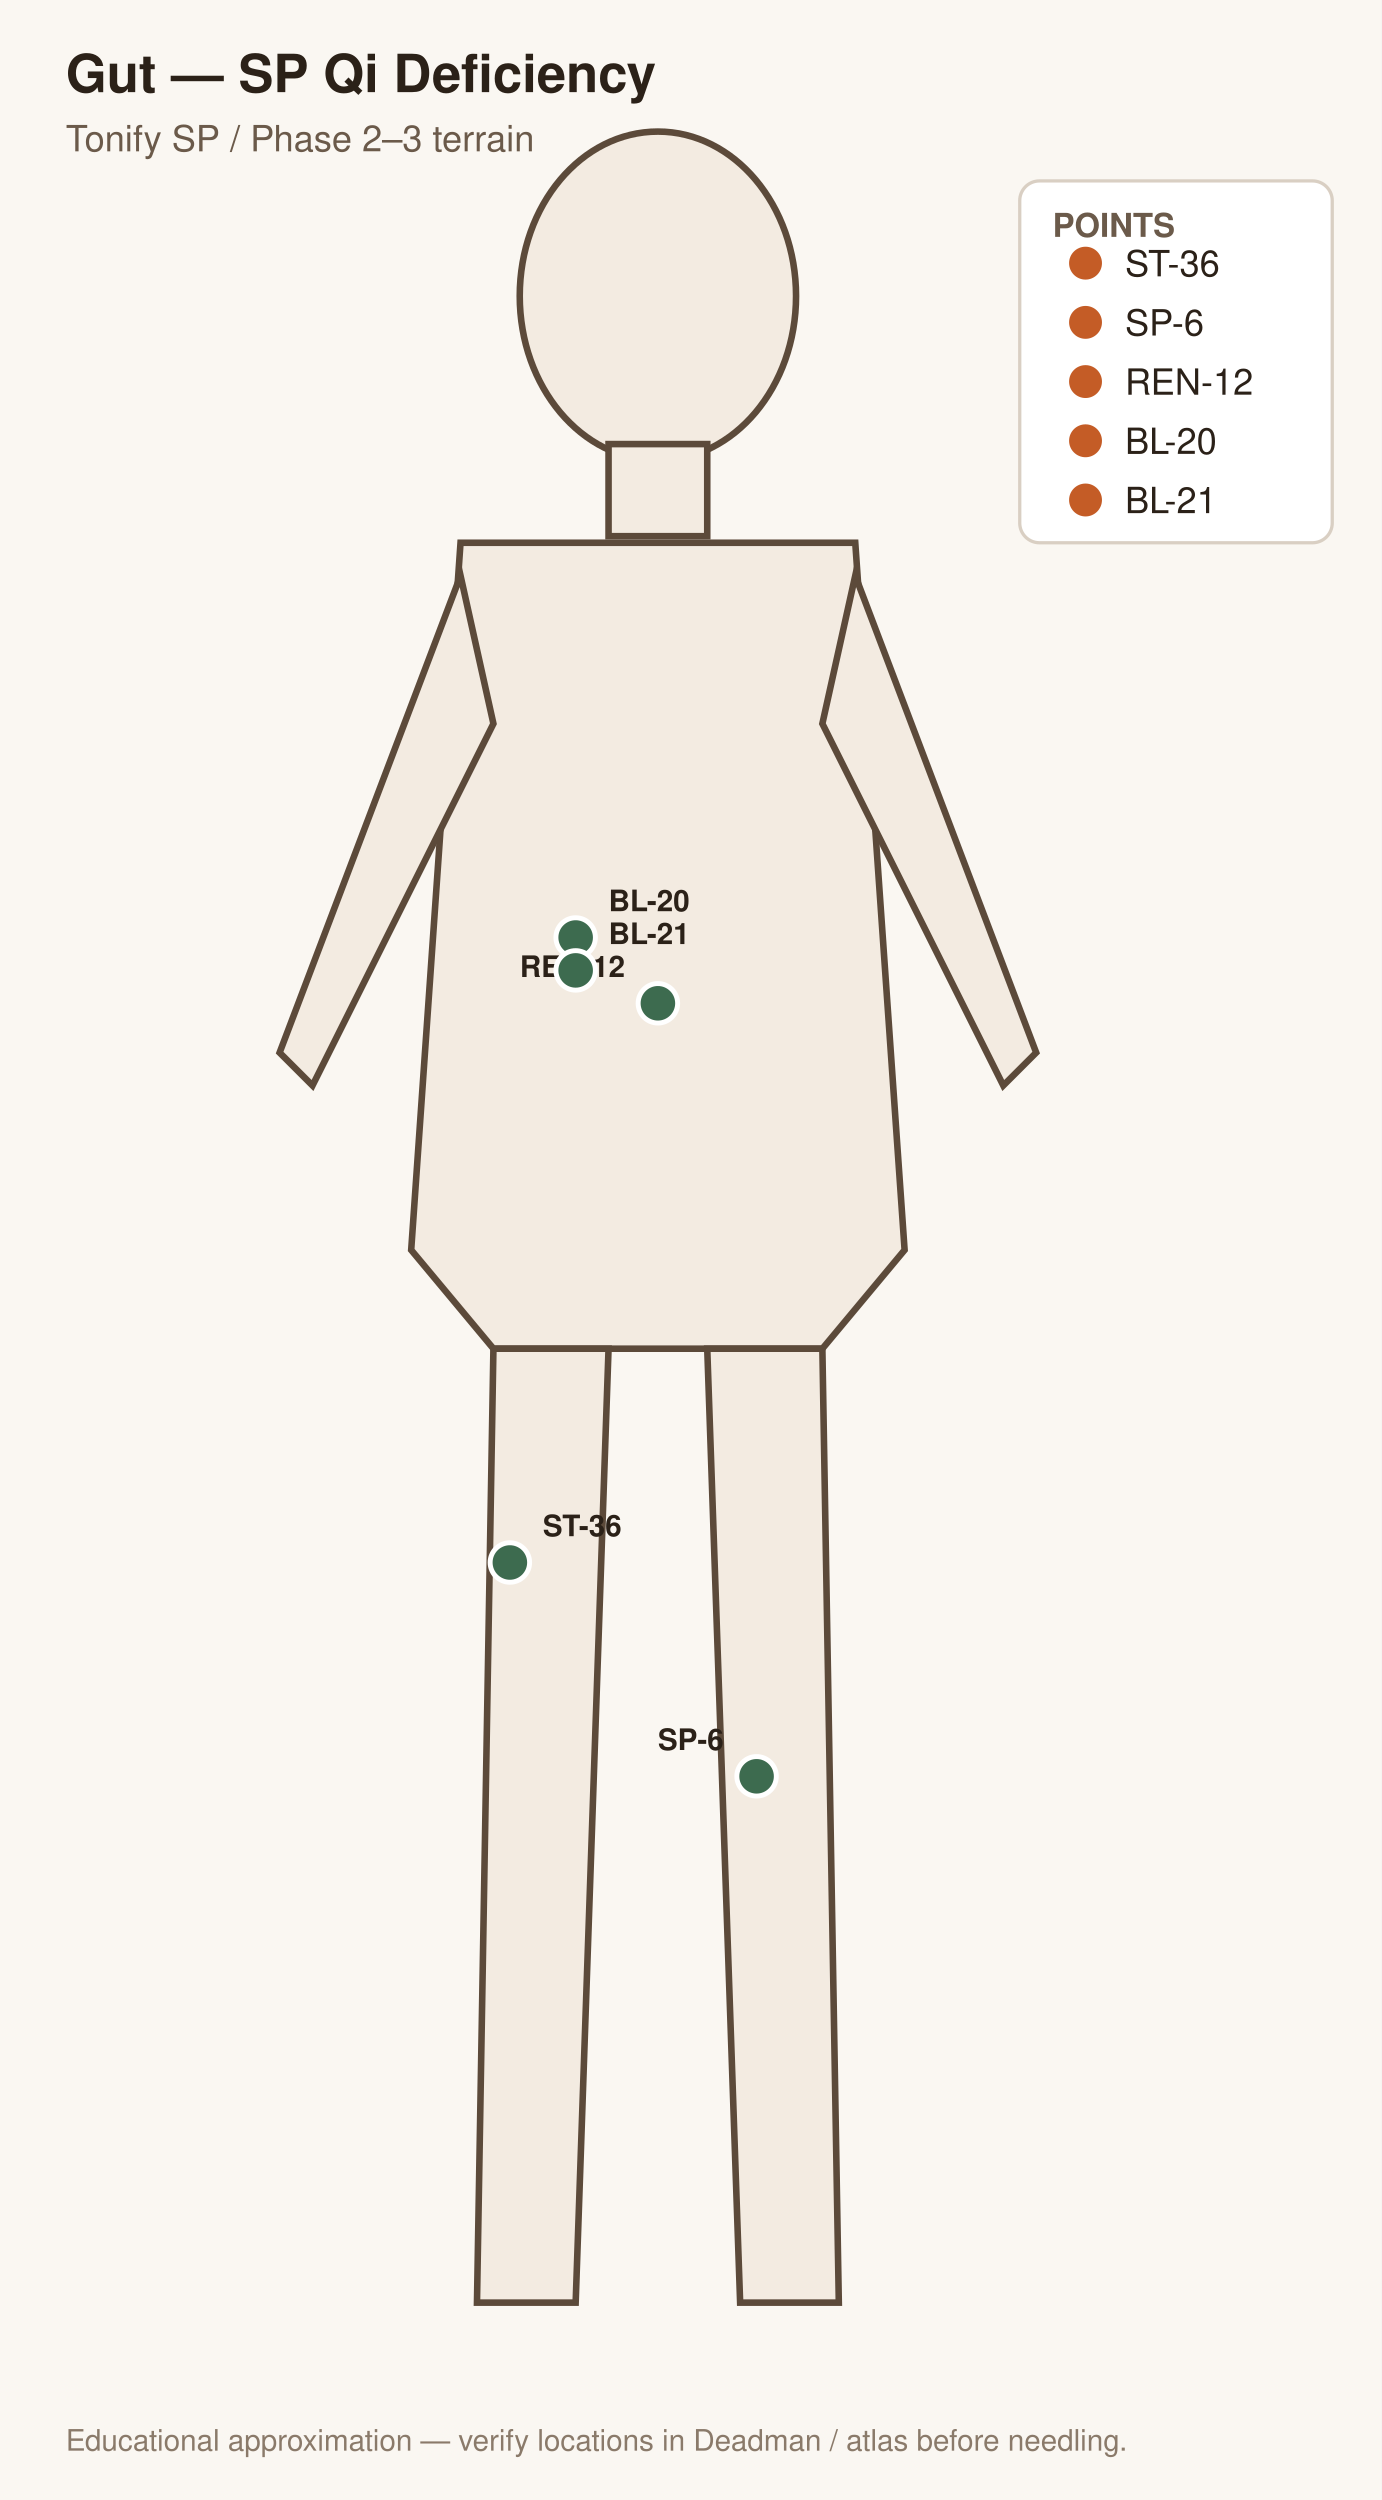
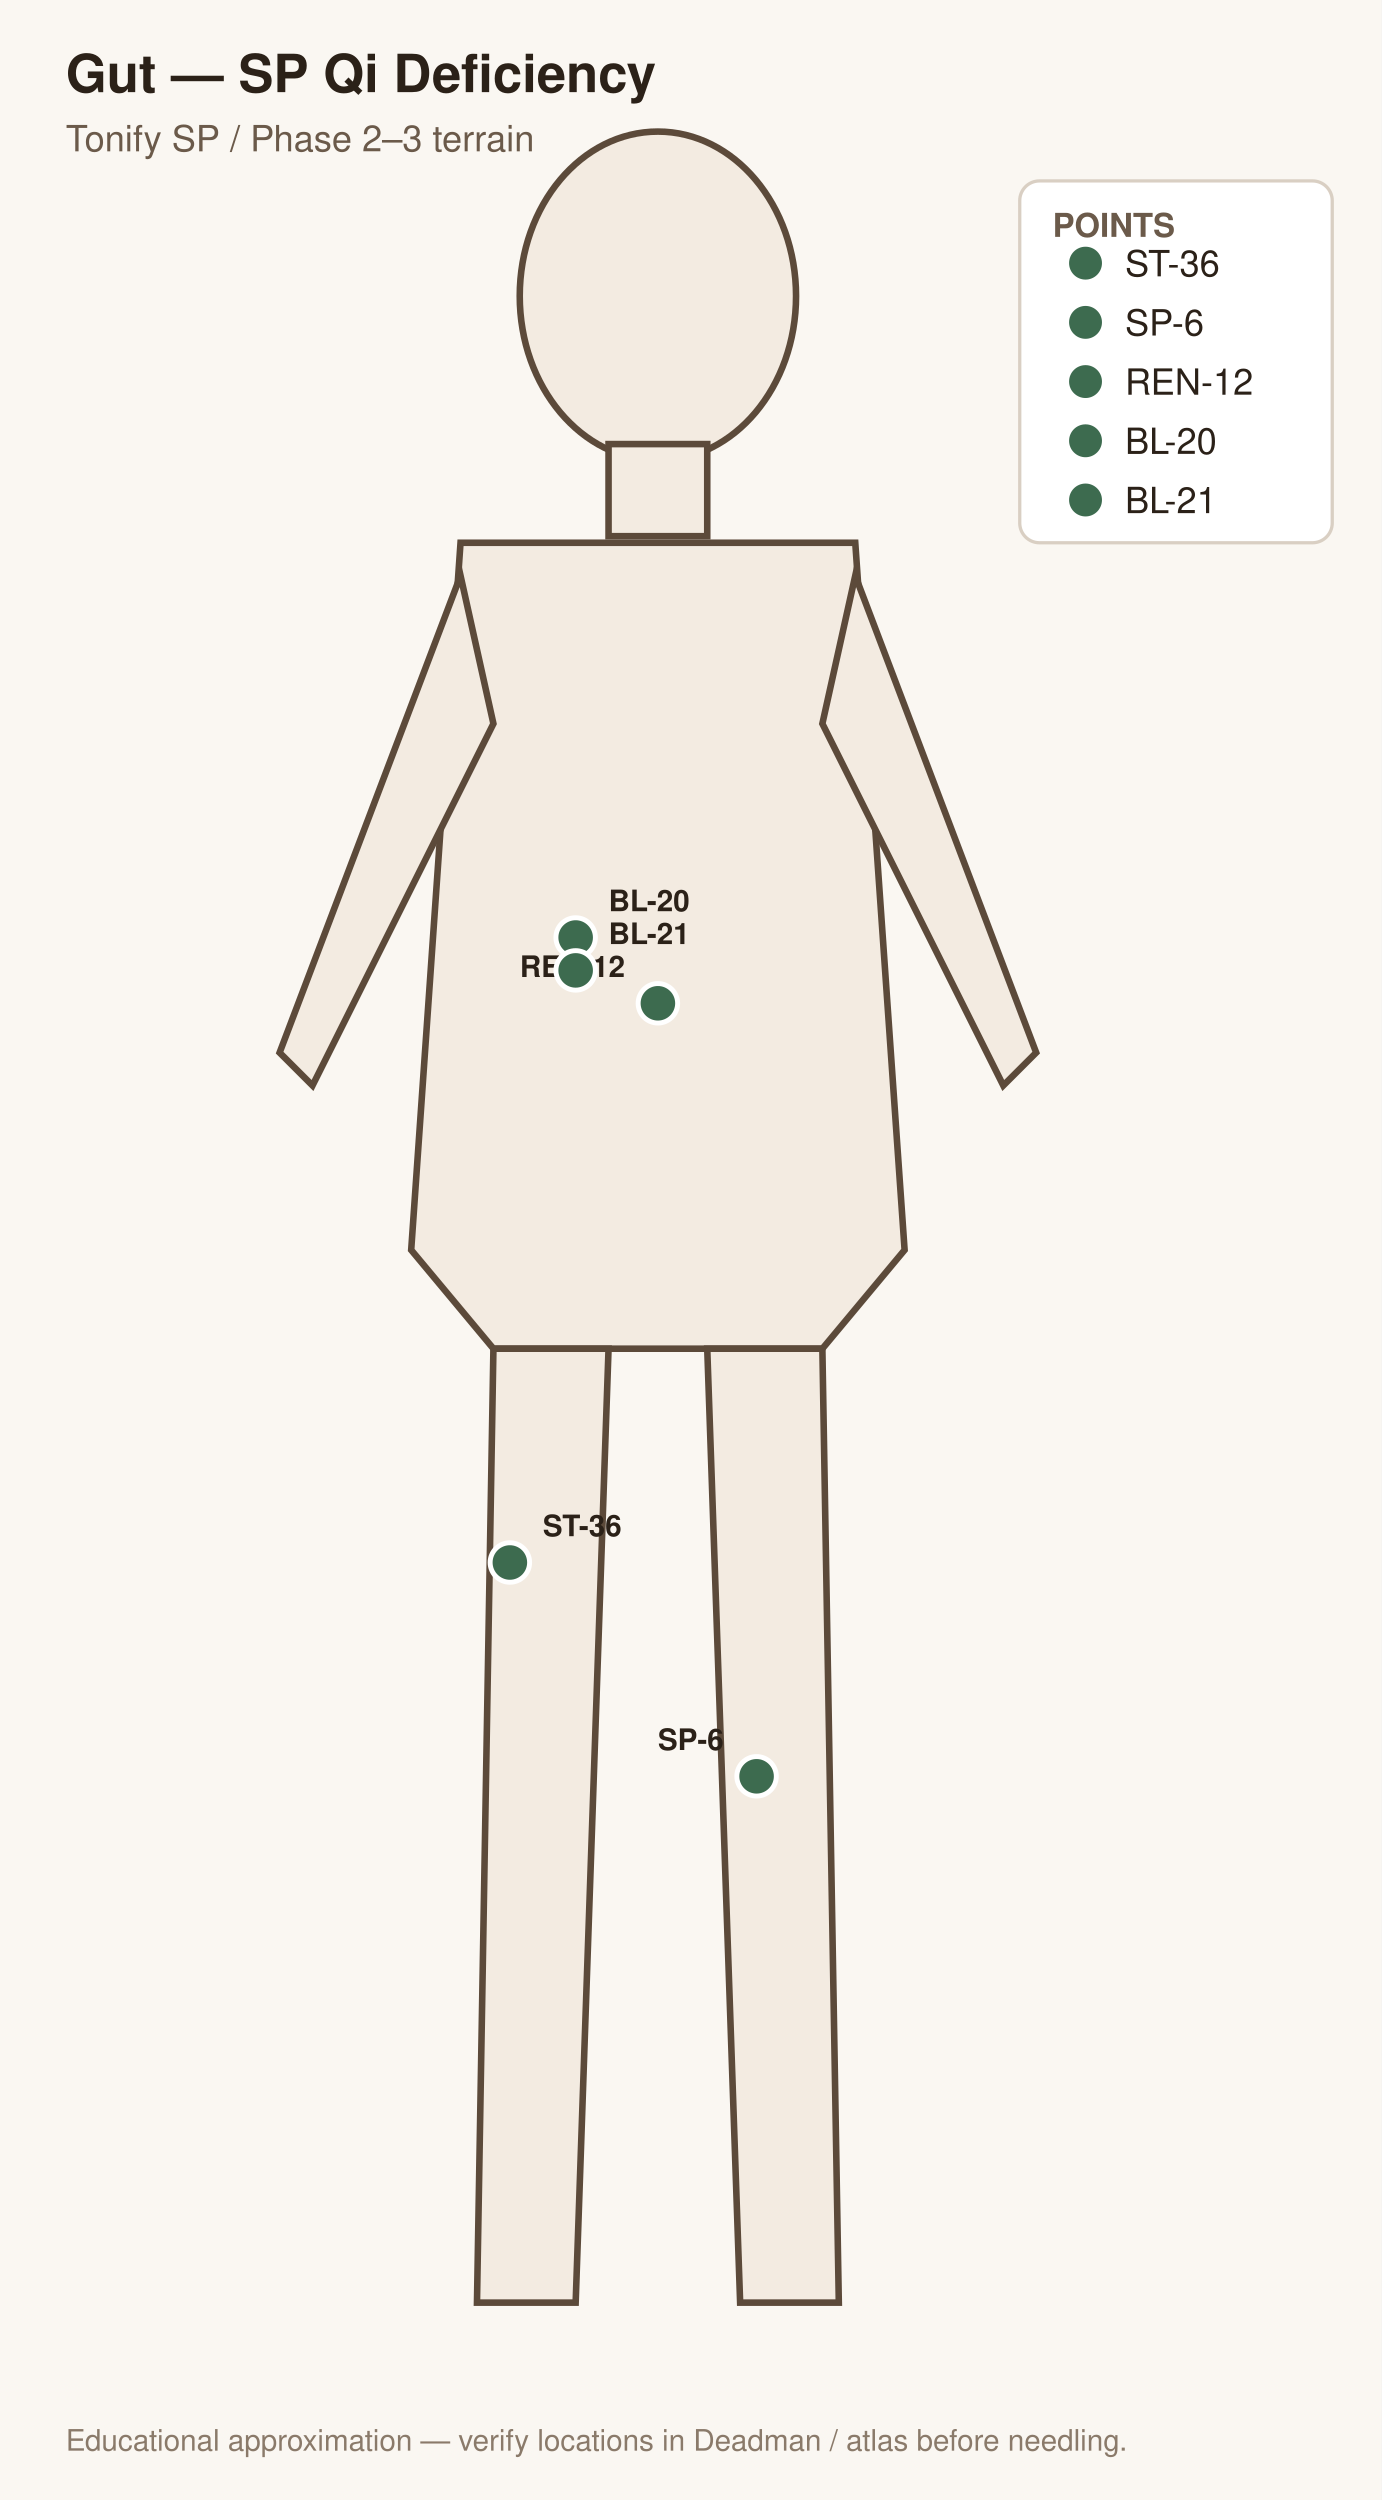
<svg xmlns="http://www.w3.org/2000/svg" viewBox="0 0 420 760" width="420" height="760">
  <rect width="420" height="760" fill="#faf7f2" />
  <text x="20" y="28" font-family="Helvetica,Arial,sans-serif" font-size="16" font-weight="700" fill="#2b2118">Gut — SP Qi Deficiency</text>
  <text x="20" y="46" font-family="Helvetica,Arial,sans-serif" font-size="11" fill="#6b5a4a">Tonify SP / Phase 2–3 terrain</text>
  <g transform="translate(0,20)">
    <ellipse cx="200" cy="70" rx="42" ry="50" fill="#f3ebe1" stroke="#5c4a3a" stroke-width="2" />
    <rect x="185" y="115" width="30" height="28" fill="#f3ebe1" stroke="#5c4a3a" stroke-width="2" />
    <path d="M140 145 L260 145 L275 360 L250 390 L150 390 L125 360 Z" fill="#f3ebe1" stroke="#5c4a3a" stroke-width="2" />
    <path d="M140 155 L85 300 L95 310 L150 200 Z" fill="#f3ebe1" stroke="#5c4a3a" stroke-width="2" />
    <path d="M260 155 L315 300 L305 310 L250 200 Z" fill="#f3ebe1" stroke="#5c4a3a" stroke-width="2" />
    <path d="M150 390 L145 680 L175 680 L185 390 Z" fill="#f3ebe1" stroke="#5c4a3a" stroke-width="2" />
    <path d="M215 390 L225 680 L255 680 L250 390 Z" fill="#f3ebe1" stroke="#5c4a3a" stroke-width="2" />
    <circle cx="155" cy="455" r="6" fill="#3d6b4f" stroke="#fff" stroke-width="1.5" />
    <text x="165" y="447" text-anchor="start" font-family="Helvetica,Arial,sans-serif" font-size="9" font-weight="700" fill="#2b2118">ST-36</text>
    <circle cx="230" cy="520" r="6" fill="#3d6b4f" stroke="#fff" stroke-width="1.5" />
    <text x="220" y="512" text-anchor="end" font-family="Helvetica,Arial,sans-serif" font-size="9" font-weight="700" fill="#2b2118">SP-6</text>
    <circle cx="200" cy="285" r="6" fill="#3d6b4f" stroke="#fff" stroke-width="1.5" />
    <text x="190" y="277" text-anchor="end" font-family="Helvetica,Arial,sans-serif" font-size="9" font-weight="700" fill="#2b2118">REN-12</text>
    <circle cx="175" cy="265" r="6" fill="#3d6b4f" stroke="#fff" stroke-width="1.5" />
    <text x="185" y="257" text-anchor="start" font-family="Helvetica,Arial,sans-serif" font-size="9" font-weight="700" fill="#2b2118">BL-20</text>
    <circle cx="175" cy="275" r="6" fill="#3d6b4f" stroke="#fff" stroke-width="1.5" />
    <text x="185" y="267" text-anchor="start" font-family="Helvetica,Arial,sans-serif" font-size="9" font-weight="700" fill="#2b2118">BL-21</text>
  </g>
  <rect x="310" y="55" width="95" height="110" fill="#fff" stroke="#d9cfc3" rx="6" />
  <text x="320" y="72" font-family="Helvetica,Arial,sans-serif" font-size="10" font-weight="700" fill="#6b5a4a">POINTS</text>
  <g transform="translate(0,40)">
-     <circle cx="330" cy="40" r="5" fill="#c45c26" />
+     <circle cx="330" cy="40" r="5" fill="#3d6b4f" />
    <text x="342" y="44" font-family="Helvetica,Arial,sans-serif" font-size="11" fill="#2b2118">ST-36</text>
-     <circle cx="330" cy="58" r="5" fill="#c45c26" />
+     <circle cx="330" cy="58" r="5" fill="#3d6b4f" />
    <text x="342" y="62" font-family="Helvetica,Arial,sans-serif" font-size="11" fill="#2b2118">SP-6</text>
-     <circle cx="330" cy="76" r="5" fill="#c45c26" />
+     <circle cx="330" cy="76" r="5" fill="#3d6b4f" />
    <text x="342" y="80" font-family="Helvetica,Arial,sans-serif" font-size="11" fill="#2b2118">REN-12</text>
-     <circle cx="330" cy="94" r="5" fill="#c45c26" />
+     <circle cx="330" cy="94" r="5" fill="#3d6b4f" />
    <text x="342" y="98" font-family="Helvetica,Arial,sans-serif" font-size="11" fill="#2b2118">BL-20</text>
-     <circle cx="330" cy="112" r="5" fill="#c45c26" />
+     <circle cx="330" cy="112" r="5" fill="#3d6b4f" />
    <text x="342" y="116" font-family="Helvetica,Arial,sans-serif" font-size="11" fill="#2b2118">BL-21</text>
  </g>
  <text x="20" y="745" font-family="Helvetica,Arial,sans-serif" font-size="9" fill="#8a7a6a">Educational approximation — verify locations in Deadman / atlas before needling.</text>
</svg>
